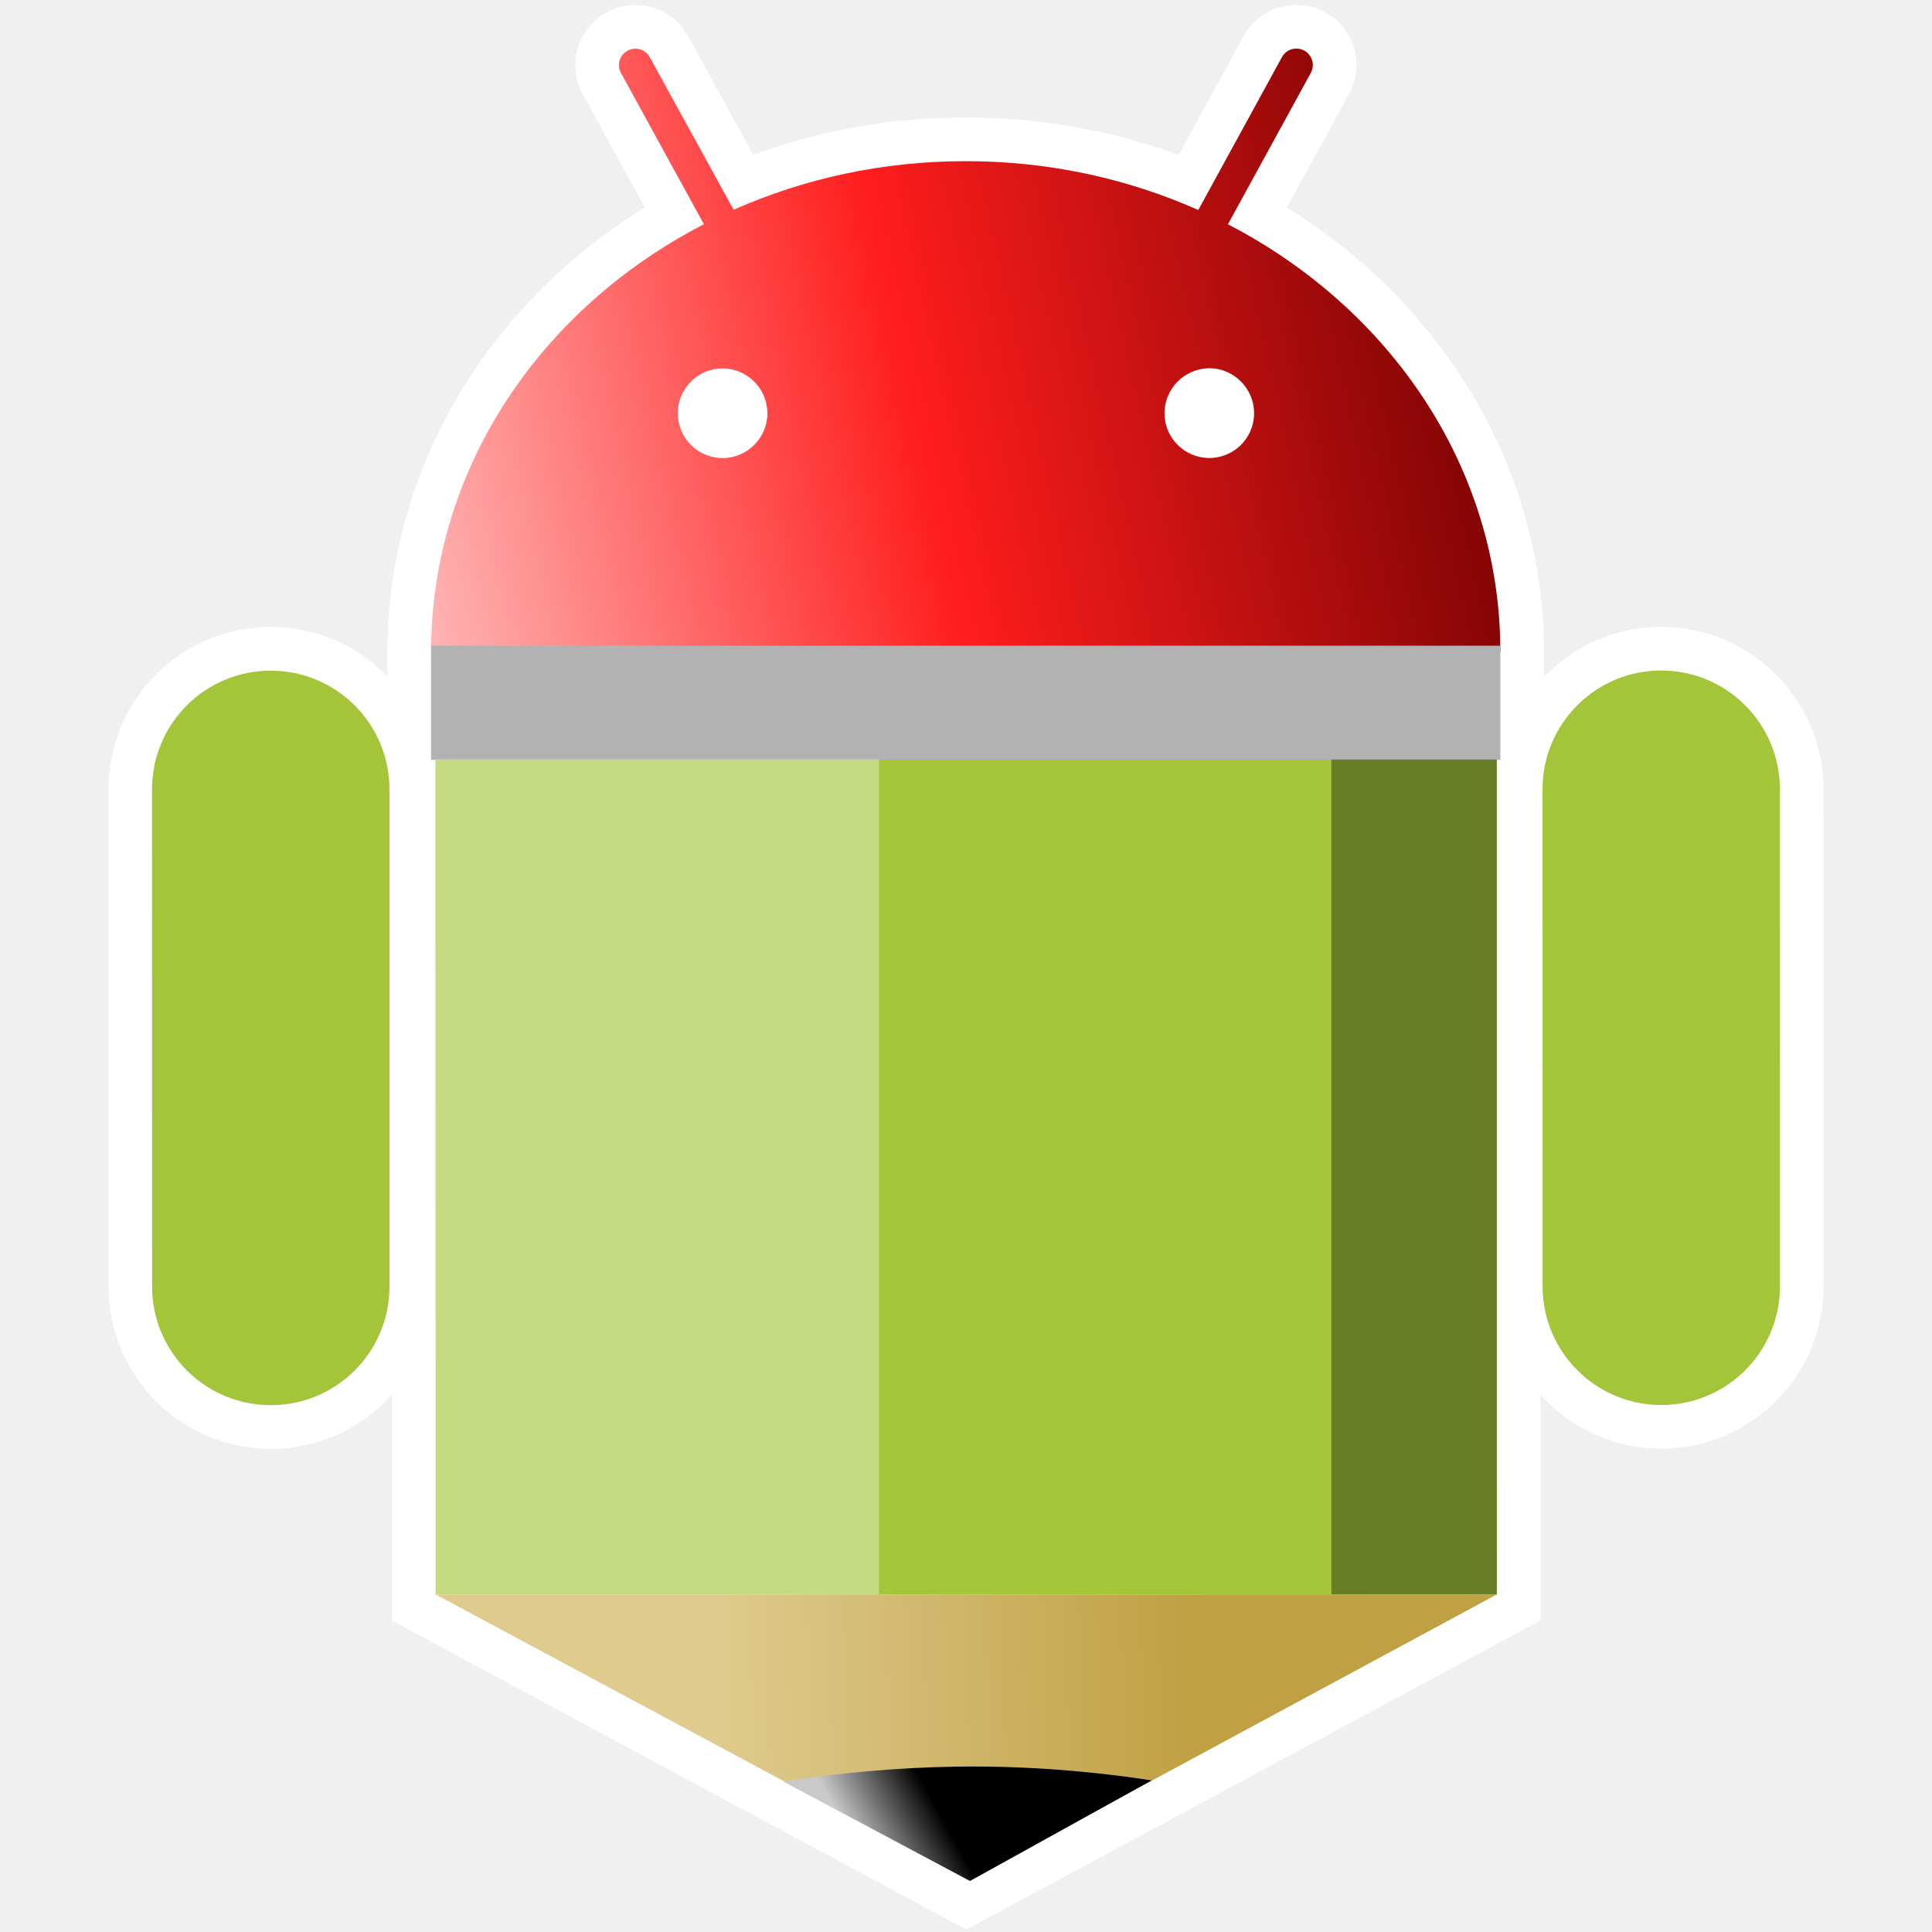
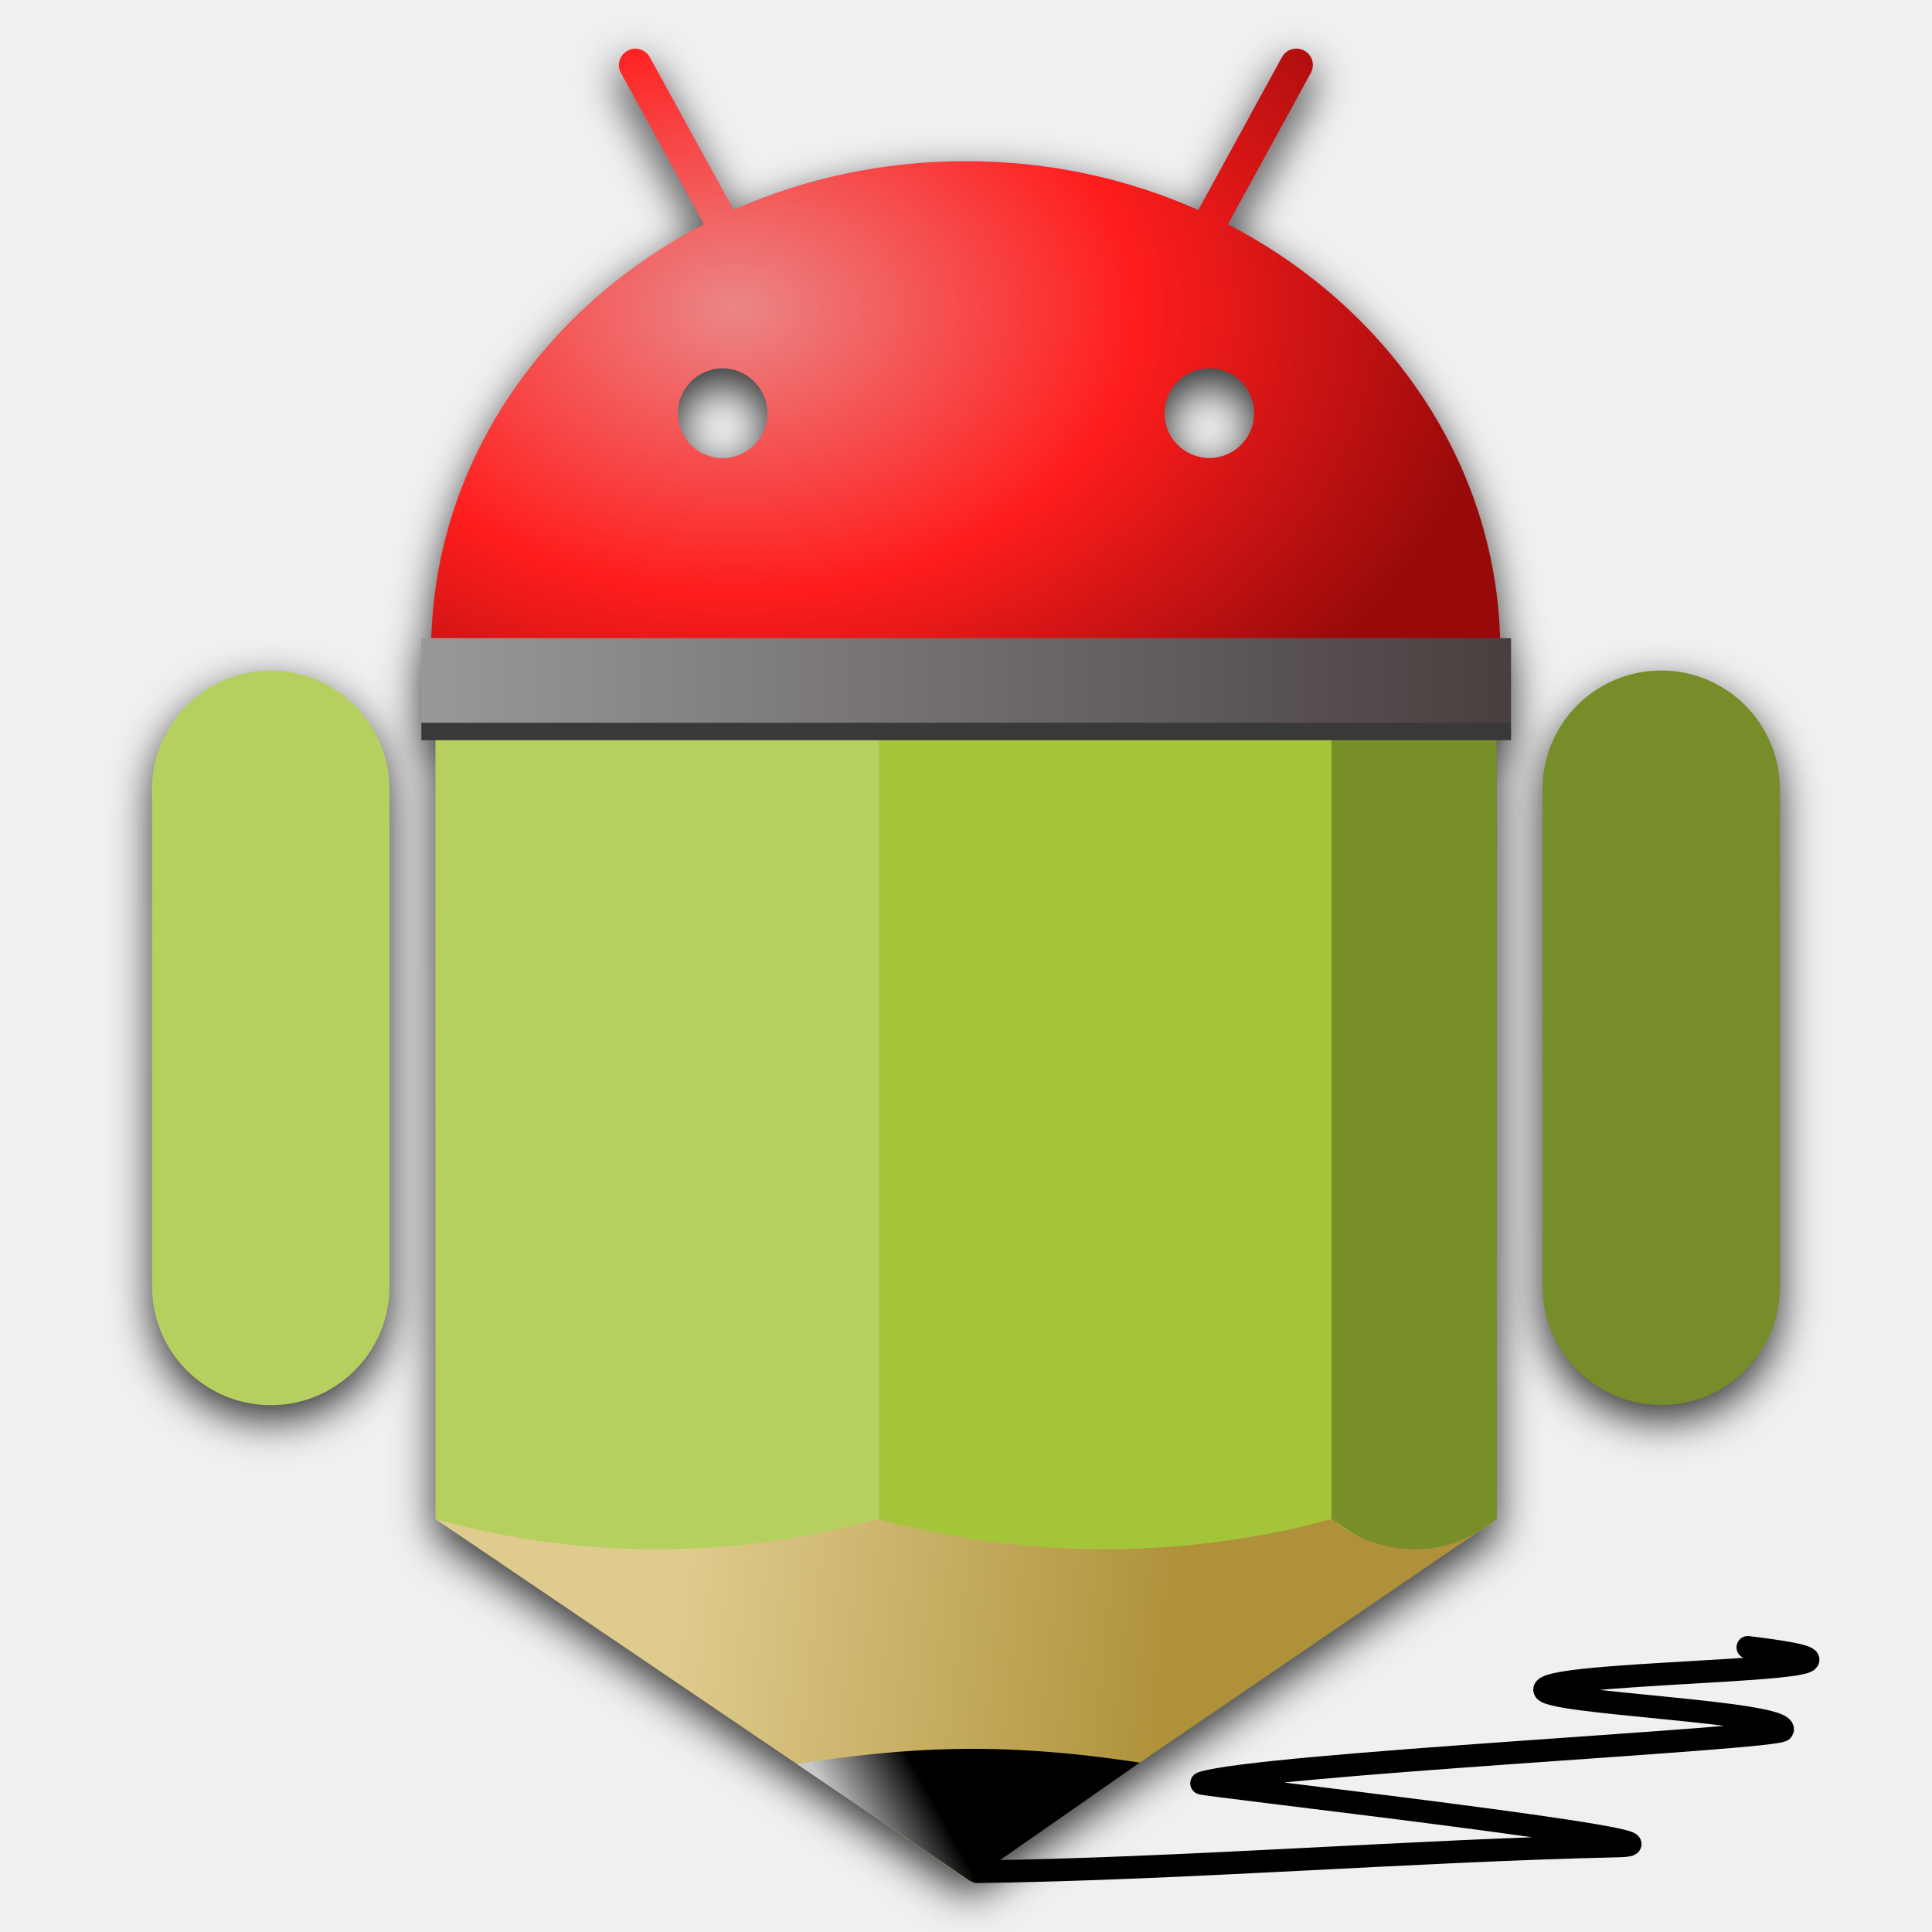
<svg xmlns="http://www.w3.org/2000/svg" xmlns:xlink="http://www.w3.org/1999/xlink" id="svg2" version="1.1" width="512" height="512" xml:space="preserve">
  <defs id="defs6">
+     <linearGradient id="linearGradient4069">
+       <stop id="stop4071" offset="0" style="stop-color:#655858;stop-opacity:1;" />
+       <stop id="stop4073" offset="1" style="stop-color:#210e0e;stop-opacity:1;" />
+     </linearGradient>
+     <linearGradient id="linearGradient3886">
+       <stop style="stop-color:#808080;stop-opacity:1;" offset="0" id="stop3888" />
+       <stop style="stop-color:#5e5a5a;stop-opacity:1;" offset="1" id="stop3890" />
+     </linearGradient>
+     <linearGradient id="linearGradient3878">
+       <stop style="stop-color:#999999;stop-opacity:1;" offset="0" id="stop3880" />
+       <stop style="stop-color:#483f3f;stop-opacity:1;" offset="1" id="stop3882" />
+     </linearGradient>
    <linearGradient id="linearGradient5150">
      <stop style="stop-color:#dfcb8e;stop-opacity:1;" offset="0" id="stop5152" />
-       <stop style="stop-color:#bfa043;stop-opacity:1;" offset="1" id="stop5154" />
+       <stop style="stop-color:#af9139;stop-opacity:1;" offset="1" id="stop5154" />
    </linearGradient>
    <clipPath clipPathUnits="userSpaceOnUse" id="clipPath16">
      <path d="m 0,595.28 841.89,0 L 841.89,0 0,0 0,595.28 z" id="path18" />
    </clipPath>
    <linearGradient id="linearGradient6377">
      <stop id="stop6379" offset="0" style="stop-color:#8ae234;stop-opacity:1;" />
      <stop id="stop6381" offset="1" style="stop-color:#73d216;stop-opacity:1;" />
    </linearGradient>
    <linearGradient id="linearGradient2966">
      <stop style="stop-color:#ffd1d1;stop-opacity:1;" offset="0" id="stop2968" />
      <stop id="stop3006" offset="0.5" style="stop-color:#ff1d1d;stop-opacity:1;" />
      <stop style="stop-color:#6f0000;stop-opacity:1;" offset="1" id="stop2970" />
    </linearGradient>
    <linearGradient id="linearGradient2974">
      <stop style="stop-color:#c1c1c1;stop-opacity:1;" offset="0" id="stop2976" />
      <stop style="stop-color:#acacac;stop-opacity:1;" offset="1" id="stop2978" />
    </linearGradient>
    <linearGradient id="linearGradient2994">
      <stop style="stop-color:#000000;stop-opacity:1;" offset="0" id="stop2996" />
      <stop style="stop-color:#c9c9c9;stop-opacity:1;" offset="1" id="stop2998" />
    </linearGradient>
    <linearGradient id="linearGradient2966-4">
      <stop style="stop-color:#ffd1d1;stop-opacity:1;" offset="0" id="stop2968-7" />
      <stop id="stop3006-7" offset="0.5" style="stop-color:#ff1d1d;stop-opacity:1;" />
      <stop style="stop-color:#6f0000;stop-opacity:1;" offset="1" id="stop2970-2" />
    </linearGradient>
    <linearGradient id="linearGradient2974-0">
      <stop style="stop-color:#c1c1c1;stop-opacity:1;" offset="0" id="stop2976-1" />
      <stop style="stop-color:#acacac;stop-opacity:1;" offset="1" id="stop2978-6" />
    </linearGradient>
    <linearGradient id="linearGradient2994-2">
      <stop style="stop-color:#000000;stop-opacity:1;" offset="0" id="stop2996-0" />
      <stop style="stop-color:#c9c9c9;stop-opacity:1;" offset="1" id="stop2998-4" />
    </linearGradient>
    <linearGradient gradientUnits="userSpaceOnUse" y2="24.535" x2="45.579" y1="24.535" x1="4.148" id="linearGradient3821" xlink:href="#linearGradient6377-2" />
    <radialGradient gradientUnits="userSpaceOnUse" gradientTransform="matrix(1,0,0,0.361345,0,22.29694)" r="5.259" fy="31.781" fx="39.907" cy="31.781" cx="39.907" id="radialGradient6423" xlink:href="#linearGradient6417" />
    <radialGradient gradientUnits="userSpaceOnUse" gradientTransform="matrix(10.88255,-6.454846e-8,0,11.39737,-433.5968,-381.3811)" r="20.219" fy="35.901" fx="43.875" cy="35.901" cx="43.875" id="radialGradient6413" xlink:href="#linearGradient6407" />
    <linearGradient gradientUnits="userSpaceOnUse" y2="67.031" x2="26.13" y1="14.087" x1="26.213" id="linearGradient5615" xlink:href="#linearGradient5609" />
    <linearGradient id="linearGradient2865">
      <stop id="stop2867" offset="0" style="stop-color:#000000;stop-opacity:1;" />
      <stop id="stop2869" offset="1" style="stop-color:#000000;stop-opacity:0;" />
    </linearGradient>
    <linearGradient id="linearGradient5609">
      <stop id="stop5611" offset="0" style="stop-color:white;stop-opacity:1;" />
      <stop id="stop5613" offset="1" style="stop-color:white;stop-opacity:0;" />
    </linearGradient>
    <linearGradient id="linearGradient6377-2">
      <stop id="stop6379-1" offset="0" style="stop-color:#8ae234;stop-opacity:1;" />
      <stop id="stop6381-4" offset="1" style="stop-color:#73d216;stop-opacity:1;" />
    </linearGradient>
    <linearGradient id="linearGradient6407">
      <stop id="stop6409" offset="0" style="stop-color:white;stop-opacity:1;" />
      <stop id="stop6411" offset="1" style="stop-color:white;stop-opacity:0;" />
    </linearGradient>
    <linearGradient id="linearGradient6417">
      <stop id="stop6419" offset="0" style="stop-color:black;stop-opacity:1;" />
      <stop id="stop6421" offset="1" style="stop-color:black;stop-opacity:0;" />
    </linearGradient>
    <radialGradient r="19.562" fy="40.438" fx="23.562" cy="40.438" cx="23.562" gradientTransform="matrix(1,0,0,0.348243,0,26.35543)" gradientUnits="userSpaceOnUse" id="radialGradient2552" xlink:href="#linearGradient2865" />
    <linearGradient y2="22.251" x2="50.988" y1="17.376" x1="48.906" gradientTransform="translate(-5.669292,0)" gradientUnits="userSpaceOnUse" id="linearGradient2554" xlink:href="#linearGradient2966-6" />
    <linearGradient id="linearGradient2966-6">
      <stop style="stop-color:#ffd1d1;stop-opacity:1;" offset="0" id="stop2968-72" />
      <stop id="stop3006-4" offset="0.5" style="stop-color:#ff1d1d;stop-opacity:1;" />
      <stop style="stop-color:#6f0000;stop-opacity:1;" offset="1" id="stop2970-3" />
    </linearGradient>
    <linearGradient y2="22.625" x2="47.688" y1="19.812" x1="46" gradientTransform="translate(-5.669292,0)" gradientUnits="userSpaceOnUse" id="linearGradient2556" xlink:href="#linearGradient2974-8" />
    <linearGradient id="linearGradient2974-8">
      <stop style="stop-color:#c1c1c1;stop-opacity:1;" offset="0" id="stop2976-8" />
      <stop style="stop-color:#acacac;stop-opacity:1;" offset="1" id="stop2978-0" />
    </linearGradient>
    <radialGradient r="3.241" fy="27.641" fx="29.053" cy="27.641" cx="29.053" gradientTransform="matrix(2.923565,0,0,2.029717,-61.55532,-27.88417)" gradientUnits="userSpaceOnUse" id="radialGradient2558" xlink:href="#linearGradient2984" />
    <linearGradient id="linearGradient2984">
      <stop style="stop-color:#e7e2b8;stop-opacity:1;" offset="0" id="stop2986" />
      <stop style="stop-color:#e7e2b8;stop-opacity:0;" offset="1" id="stop2988" />
    </linearGradient>
    <linearGradient y2="30.703" x2="25.515" y1="31.047" x1="25.719" gradientTransform="translate(-5.825542,0.125)" gradientUnits="userSpaceOnUse" id="linearGradient2560" xlink:href="#linearGradient2994-6" />
    <linearGradient id="linearGradient2994-6">
      <stop style="stop-color:#000000;stop-opacity:1;" offset="0" id="stop2996-6" />
      <stop style="stop-color:#c9c9c9;stop-opacity:1;" offset="1" id="stop2998-7" />
    </linearGradient>
    <linearGradient id="linearGradient2966-6-8">
-       <stop style="stop-color:#ffd1d1;stop-opacity:1;" offset="0" id="stop2968-72-9" />
-       <stop id="stop3006-4-8" offset="0.5" style="stop-color:#ff1d1d;stop-opacity:1;" />
-       <stop style="stop-color:#6f0000;stop-opacity:1;" offset="1" id="stop2970-3-7" />
+       <stop style="stop-color:#eb8686;stop-opacity:1;" offset="0" id="stop2968-72-9" />
+       <stop id="stop3006-4-8" offset="0.523" style="stop-color:#ff1d1d;stop-opacity:1;" />
+       <stop style="stop-color:#980a0a;stop-opacity:1;" offset="1" id="stop2970-3-7" />
    </linearGradient>
    <linearGradient id="linearGradient2974-8-2">
      <stop style="stop-color:#c1c1c1;stop-opacity:1;" offset="0" id="stop2976-8-7" />
      <stop style="stop-color:#acacac;stop-opacity:1;" offset="1" id="stop2978-0-0" />
    </linearGradient>
    <linearGradient id="linearGradient2994-6-4">
      <stop style="stop-color:#000000;stop-opacity:1;" offset="0" id="stop2996-6-2" />
      <stop style="stop-color:#c9c9c9;stop-opacity:1;" offset="1" id="stop2998-7-2" />
    </linearGradient>
    <clipPath id="clipPath3994" clipPathUnits="userSpaceOnUse">
      <path id="path3996" d="m 0,595.28 841.89,0 L 841.89,0 0,0 0,595.28 z" />
    </clipPath>
    <radialGradient r="3.241" fy="27.641" fx="29.053" cy="27.641" cx="29.053" gradientTransform="matrix(2.923565,0,0,2.029717,-61.55532,-27.88417)" gradientUnits="userSpaceOnUse" id="radialGradient2558-83-4" xlink:href="#linearGradient2984-9-7" />
    <linearGradient id="linearGradient2984-9-7">
      <stop style="stop-color:#e7e2b8;stop-opacity:1;" offset="0" id="stop2986-8-3" />
      <stop style="stop-color:#e7e2b8;stop-opacity:0;" offset="1" id="stop2988-3-7" />
    </linearGradient>
    <linearGradient y2="30.703" x2="25.515" y1="31.047" x1="25.719" gradientTransform="matrix(22.76292,-7.397317,47.99197,3.508598,-1965.541,126.6411)" gradientUnits="userSpaceOnUse" id="linearGradient2560-0-4" xlink:href="#linearGradient2994-6-4-6" />
    <linearGradient id="linearGradient2994-6-4-6">
      <stop style="stop-color:#000000;stop-opacity:1;" offset="0" id="stop2996-6-2-8" />
      <stop style="stop-color:#c9c9c9;stop-opacity:1;" offset="1" id="stop2998-7-2-2" />
    </linearGradient>
    <linearGradient xlink:href="#linearGradient2994-6-4-6" id="linearGradient5053" gradientUnits="userSpaceOnUse" gradientTransform="matrix(18.21034,6.423473,38.39357,-3.046697,-995.6926,93.43928)" x1="25.719" y1="31.047" x2="25.515" y2="30.703" />
-     <linearGradient xlink:href="#linearGradient2966-6-8" id="linearGradient5197" gradientUnits="userSpaceOnUse" x1="552.131" y1="372.928" x2="786.372" y2="424.652" />
-     <linearGradient xlink:href="#linearGradient5150" id="linearGradient5199" gradientUnits="userSpaceOnUse" x1="624.947" y1="182.125" x2="717.297" y2="185.519" />
-     <linearGradient xlink:href="#linearGradient2994-6-4-6" id="linearGradient5201" gradientUnits="userSpaceOnUse" gradientTransform="matrix(21.00517,7.409317,44.28603,-3.51429,-1247.131,74.30676)" x1="25.719" y1="31.047" x2="25.515" y2="30.703" />
+     <linearGradient xlink:href="#linearGradient2994-6-4-6" id="linearGradient3105" gradientUnits="userSpaceOnUse" gradientTransform="matrix(23.24914,8.200849,49.01708,-3.889719,-1920.81,-64.25837)" x1="25.719" y1="31.047" x2="25.515" y2="30.703" />
+     <linearGradient xlink:href="#linearGradient5150" id="linearGradient3108" gradientUnits="userSpaceOnUse" x1="619.164" y1="197.304" x2="713.683" y2="186.965" gradientTransform="matrix(1.106829,0,0,1.106829,-540.4488,-146.5033)" />
+     <radialGradient xlink:href="#linearGradient2966-6-8" id="radialGradient3876" cx="155.94" cy="350.957" fx="155.94" fy="350.957" r="113.345" gradientTransform="matrix(1.788178,0,0,-1.267933,-83.92347,526.7922)" gradientUnits="userSpaceOnUse" />
+     <linearGradient xlink:href="#linearGradient3878" id="linearGradient3884" x1="89.332" y1="-260.602" x2="320.351" y2="-260.602" gradientUnits="userSpaceOnUse" gradientTransform="matrix(1,0,0,0.7493033,0,-69.96648)" />
+     <linearGradient xlink:href="#linearGradient3886" id="linearGradient3892" x1="88.238" y1="-255.602" x2="321.583" y2="-255.602" gradientUnits="userSpaceOnUse" />
+     <linearGradient xlink:href="#linearGradient3886" id="linearGradient3894" x1="88.091" y1="-266.202" x2="321.633" y2="-266.202" gradientUnits="userSpaceOnUse" gradientTransform="matrix(1,0,0,2.128716,0,305.3924)" />
+     <filter id="filter4032">
+       <feGaussianBlur stdDeviation="3.728" id="feGaussianBlur4034" />
+     </filter>
+     <filter id="filter3939">
+       <feGaussianBlur stdDeviation="4.473" id="feGaussianBlur3941" />
+     </filter>
  </defs>
  <g id="g10" transform="matrix(1.25,0,0,-1.25,0,512)">
-     <g id="g5158" transform="matrix(1.106829,0,0,1.106829,-540.4488,-146.5033)">
-       <g transform="translate(635.2535,116.3879)" id="g4014">
-         <path id="path4016" style="fill:#ffffff;fill-opacity:1;fill-rule:nonzero;stroke:none" d="m -71.89,75.627 -0.03,177.647 -0.002,8.367 8.361,-0.002 203.275,0.032 8.364,0.006 0.001,-8.361 L 148.1,75.65 38.105,16.438 z" />
-       </g>
-       <g transform="translate(540.1593,224.9123)" id="g3998">
-         <path id="path4000" style="fill:#ffffff;fill-opacity:1;fill-rule:nonzero;stroke:none" d="m 0,0 c -17.157,-0.01 -31.095,13.946 -31.097,31.101 l -0.008,95.217 c -0.006,17.137 13.929,31.09 31.063,31.093 8.332,0.007 16.13,-3.225 22.011,-9.096 5.881,-5.874 9.114,-13.686 9.12,-21.988 L 31.081,31.102 C 31.102,22.811 27.878,14.998 22.002,9.133 16.138,3.242 8.317,0.003 0,0" />
-       </g>
-       <g transform="translate(540.1349,373.9665)" id="g4002">
-         <path id="path4004" style="fill:#ffffff;fill-opacity:1;fill-rule:nonzero;stroke:none" d="m 0,0 c -12.556,0.006 -22.732,-10.19 -22.735,-22.735 l 0.017,-95.214 c 0.003,-12.588 10.197,-22.747 22.738,-22.759 12.566,0.015 22.744,10.178 22.731,22.758 l 0.002,95.227 C 22.748,-10.181 12.558,0.009 0,0" />
-       </g>
-       <g transform="translate(784.0362,369.252)" id="g4006">
-         <path id="path4008" style="fill:#ffffff;fill-opacity:1;fill-rule:nonzero;stroke:none" d="m 0,0 -8.359,0.003 -204.813,-0.027 -8.362,-0.003 -0.003,8.361 c -0.019,34.321 18.68,66.242 49.304,85.102 l -11.906,21.733 c -1.458,2.548 -1.822,5.772 -0.975,8.723 0.861,2.949 2.894,5.482 5.621,6.933 1.576,0.894 3.501,1.391 5.449,1.388 4.216,-0.001 8.083,-2.289 10.117,-5.989 l 12.462,-22.701 c 12.897,4.732 26.511,7.144 40.576,7.139 14.268,0.006 27.951,-2.409 40.902,-7.159 l 12.442,22.74 c 2.003,3.691 5.895,5.99 10.106,5.986 1.896,0.002 3.786,-0.461 5.455,-1.359 2.799,-1.536 4.751,-3.984 5.61,-6.954 0.855,-2.952 0.512,-6.07 -0.988,-8.774 l -11.9,-21.723 C -18.684,74.521 -0.008,42.623 -0.011,8.362 L 0,0 z" />
-       </g>
-       <g transform="translate(719.9288,414.7027)" id="g4010">
-         <path id="path4012" style="fill:#ffffff;fill-opacity:1;fill-rule:nonzero;stroke:none" d="m 0,0 c -4.734,-0.005 -8.597,3.828 -8.588,8.585 0,4.707 3.848,8.588 8.592,8.604 C 4.713,17.176 8.576,13.294 8.572,8.58 8.575,3.84 4.733,-0.001 0,0 m -93.257,-0.017 c -4.717,0.011 -8.559,3.845 -8.56,8.581 0.002,4.718 3.842,8.596 8.567,8.596 4.749,0.004 8.59,-3.878 8.596,-8.594 0.002,-4.733 -3.847,-8.58 -8.603,-8.583 M 3.561,44.765 19.43,73.746 c 0.846,1.514 0.293,3.454 -1.238,4.293 -1.552,0.836 -3.467,0.265 -4.285,-1.257 L -2.128,47.511 c -13.486,5.985 -28.585,9.356 -44.547,9.34 -15.929,0.013 -31.001,-3.34 -44.448,-9.309 l -16.046,29.207 c -0.828,1.54 -2.762,2.103 -4.271,1.255 -1.543,-0.823 -2.107,-2.759 -1.252,-4.27 L -96.814,44.778 C -128.01,28.686 -149.085,-1.949 -149.069,-37.121 L 55.741,-37.1 C 55.747,-1.933 34.709,28.638 3.561,44.765" />
-       </g>
-       <path id="path4119" d="m 723.489,459.468 15.87,28.981 c 0.846,1.514 0.291,3.443 -1.245,4.298 -1.547,0.82 -3.46,0.263 -4.278,-1.262 l -16.029,-29.283 c -13.491,6.001 -28.582,9.37 -44.553,9.352 -15.929,0.013 -31.016,-3.341 -44.448,-9.309 l -16.046,29.207 c -0.836,1.541 -2.755,2.098 -4.27,1.259 -1.545,-0.831 -2.109,-2.763 -1.253,-4.274 l 15.877,-28.959 c -31.195,-16.089 -52.271,-46.724 -52.255,-81.896 l 204.811,0.021 c 0.006,35.167 -21.032,65.738 -52.181,81.865" style="fill:url(#linearGradient5197);fill-opacity:1;fill-rule:nonzero;stroke:none" />
-       <g transform="translate(806.503,224.9503)" id="g4022">
-         <path id="path4024" style="fill:#ffffff;fill-opacity:1;fill-rule:nonzero;stroke:none" d="m 0,0 c -17.148,-0.002 -31.098,13.933 -31.093,31.087 l -0.023,95.217 c 0.004,17.152 13.931,31.102 31.072,31.103 17.162,0.002 31.118,-13.945 31.115,-31.093 L 31.08,31.103 C 31.084,13.962 17.147,-0.003 0,0" />
-       </g>
-       <g transform="translate(806.4767,373.9971)" id="g4026">
-         <path id="path4028" style="fill:#ffffff;fill-opacity:1;fill-rule:nonzero;stroke:none" d="m 0,0 c -12.555,0.01 -22.731,-10.186 -22.729,-22.743 l 0.009,-95.213 c 0.006,-12.572 10.177,-22.743 22.743,-22.735 12.555,0.002 22.719,10.165 22.73,22.743 l -0.025,95.211 C 22.726,-10.177 12.557,0.003 0,0" />
-       </g>
-       <path id="path4127" d="m 829.213,351.266 c -0.002,12.557 -10.18,22.734 -22.736,22.731 -12.555,0.01 -22.732,-10.185 -22.729,-22.743 l 0.016,-95.215 c -10e-4,-12.57 10.172,-22.729 22.736,-22.733 12.555,0.002 22.727,10.163 22.73,22.743 l -0.017,95.217 z" style="fill:#a4c439;fill-opacity:1;fill-rule:nonzero;stroke:none" />
-       <path id="path4125" d="m 571.696,369.674 0.035,-172.686 203.267,0.032 -0.025,172.688 z" style="fill:#a4c439;fill-opacity:1;fill-rule:nonzero;stroke:none" />
-       <path id="path4123" d="m 719.929,414.703 c -4.735,-0.005 -8.589,3.834 -8.588,8.585 0.016,4.705 3.848,8.588 8.592,8.604 4.709,-0.013 8.572,-3.895 8.568,-8.609 0.011,-4.741 -3.839,-8.581 -8.572,-8.58" style="fill:#ffffff;fill-opacity:1;fill-rule:nonzero;stroke:none" />
-       <path id="path4121" d="m 626.671,414.686 c -4.716,0.011 -8.558,3.845 -8.559,8.581 0.002,4.718 3.835,8.597 8.567,8.596 4.749,0.004 8.59,-3.878 8.596,-8.594 0.002,-4.732 -3.848,-8.58 -8.604,-8.583" style="fill:#ffffff;fill-opacity:1;fill-rule:nonzero;stroke:none" />
-       <path id="path4032" d="m 540.135,373.967 c -12.556,0.006 -22.732,-10.191 -22.735,-22.736 l 0.017,-95.213 c 0.003,-12.588 10.183,-22.745 22.74,-22.743 12.564,-0.001 22.742,10.162 22.729,22.742 l 0.002,95.227 c -0.005,12.542 -10.196,22.731 -22.753,22.723" style="fill:#a4c439;fill-opacity:1;fill-rule:nonzero;stroke:none" />
-       <rect transform="scale(1,-1)" y="-378.748" x="570.859" height="21.871" width="204.814" id="rect4924" style="fill:#b2b2b2;fill-opacity:1;fill-rule:nonzero;stroke:none" />
-       <rect transform="matrix(0.8,0,0,-0.8,0,595.28)" y="297.916" x="929.138" height="199.907" width="39.609" id="rect4947" style="fill:#000000;fill-opacity:0.365;fill-rule:nonzero;stroke:none" />
-       <rect transform="scale(1,-1)" y="-356.985" x="571.696" height="159.998" width="84.959" id="rect4949" style="fill:#ffffff;fill-opacity:0.365;fill-rule:nonzero;stroke:none" />
-       <path style="color:#000000;fill:url(#linearGradient5199);fill-opacity:1;fill-rule:evenodd;stroke:none;stroke-width:1;marker:none;visibility:visible;display:inline;overflow:visible" d="m 673.681,142.335 -101.909,54.657 203.225,0.033 z" id="path5000" />
-       <path style="color:#000000;fill:url(#linearGradient5201);fill-opacity:1;fill-rule:evenodd;stroke:none;stroke-width:1;marker:none;visibility:visible;display:inline;overflow:visible" d="m 638.343,161.179 35.747,-19.041 34.791,19.264 c -27.236,4.147 -49.692,2.945 -70.539,-0.223 z" id="path5002" />
+     <path style="fill:none;stroke:#000000;stroke-width:4.8;stroke-linecap:round;stroke-linejoin:round;stroke-miterlimit:4;stroke-opacity:1;stroke-dasharray:none;stroke-dashoffset:0" d="m 207.197,12.776 c 44.03,0.587 92.17,4.476 135.551,5.455 21.941,0.495 -88.948,13.009 -88.04,13.32 11.636,3.984 122.688,9.439 123.217,11.262 1.166,4.016 -51.326,5.641 -50.456,8.635 1.246,4.292 87.717,3.529 43.086,8.901" id="path3959" />
+     <g id="g3889" style="opacity:0.806;fill:#000000;filter:url(#filter3939)" transform="translate(0,-3.2)">
+       <path id="path3891" transform="matrix(0.8,0,0,-0.8,0,409.6)" d="m 343.125,12.906 c -1.397,0.134 -2.699,0.931 -3.406,2.25 l -22.156,40.5 c -18.665,-8.303 -39.56,-12.962 -61.656,-12.938 -22.038,-0.018 -42.916,4.618 -61.5,12.875 L 172.219,15.188 c -1.157,-2.132 -3.81,-2.911 -5.906,-1.75 -2.138,1.15 -2.934,3.816 -1.75,5.906 L 186.531,59.438 C 143.372,81.697 114.228,124.057 114.25,172.719 l 283.344,-0.031 c 0.009,-48.655 -29.092,-90.938 -72.188,-113.25 L 347.375,19.344 c 1.17,-2.095 0.406,-4.755 -1.719,-5.938 -0.803,-0.425 -1.693,-0.581 -2.531,-0.5 z M 320.5,97.594 c 6.515,0.018 11.849,5.384 11.844,11.906 0.015,6.559 -5.295,11.876 -11.844,11.875 -6.551,0.007 -11.908,-5.302 -11.906,-11.875 0.022,-6.51 5.343,-11.884 11.906,-11.906 z M 191.469,97.625 c 6.57,-0.005 11.898,5.381 11.906,11.906 0.002,6.547 -5.326,11.871 -11.906,11.875 -6.525,-0.015 -11.842,-5.323 -11.844,-11.875 0.002,-6.528 5.297,-11.908 11.844,-11.906 z" style="fill:#000000;fill-opacity:1;fill-rule:nonzero;stroke:none" />
+       <path style="fill:#000000;fill-opacity:1;fill-rule:nonzero;stroke:none" d="m 57.388,267.414 c -13.897,0.007 -25.16,-11.28 -25.164,-25.165 l 0.019,-105.385 c 0.003,-13.933 11.271,-25.175 25.169,-25.173 13.906,-0.001 25.172,11.248 25.157,25.172 l 0.002,105.4 c -0.005,13.882 -11.285,25.159 -25.184,25.15" id="path3893" />
+       <path style="fill:#000000;fill-opacity:1;fill-rule:nonzero;stroke:none" d="m 377.348,242.288 c -0.002,13.898 -11.268,25.163 -25.165,25.159 -13.896,0.011 -25.16,-11.273 -25.157,-25.173 l 0.018,-105.387 c -0.001,-13.913 11.259,-25.157 25.165,-25.162 13.896,0.002 25.155,11.249 25.158,25.173 l -0.019,105.389 z" id="path3895" />
+       <path style="fill:#000000;fill-opacity:1;fill-rule:nonzero;stroke:none" d="M 92.321,262.666 92.36,87.528 204.851,12.344 317.342,87.561 317.314,262.7 z" id="path3897" />
+       <rect style="fill:#000000;fill-opacity:1;fill-rule:nonzero;stroke:none" id="rect3899" width="231.019" height="18.138" x="89.332" y="-274.306" transform="scale(1,-1)" />
+       <path id="path3901" d="m 282.269,-256.168 35.072,0 0,168.604 c 0,0 -11.691,8.4 -17.536,8.4 -5.845,0 -17.536,-8.4 -17.536,-8.4 z" style="fill:#000000;fill-opacity:0.277;fill-rule:nonzero;stroke:none" transform="scale(1,-1)" />
+       <path id="path3903" d="m 92.321,-256.168 94.035,0 0,168.639 c 0,0 -31.345,8.8 -47.017,8.8 -15.672,0 -47.017,-8.8 -47.017,-8.8 z" style="fill:#000000;fill-opacity:0.196;fill-rule:nonzero;stroke:none" transform="scale(1,-1)" />
+       <path id="path3905" d="M 205.201,11.038 92.36,87.528 c 14.713,-4.101 29.967,-6.257 45.24,-6.393 16.327,-0.146 32.673,2.018 48.4,6.407 16.142,-4.365 32.879,-6.522 49.6,-6.393 15.788,0.122 31.56,2.281 46.8,6.407 4.967,-4.206 11.493,-6.526 18,-6.398 6.155,0.121 12.245,2.423 16.942,6.402 L 205.201,11.038" style="color:#000000;fill:#000000;fill-opacity:1;fill-rule:evenodd;stroke:none;stroke-width:1;marker:none;visibility:visible;display:inline;overflow:visible" />
+       <path id="path3907" d="m 168.926,35.627 36.728,-24.808 35.991,25.088 c -30.145,4.59 -49.646,3.226 -72.72,-0.28 z" style="color:#000000;fill:#000000;fill-opacity:1;fill-rule:evenodd;stroke:none;stroke-width:1;marker:none;visibility:visible;display:inline;overflow:visible" />
+       <rect y="252.67" x="89.332" height="3.697" width="231.019" id="rect3909" style="fill:#000000;fill-opacity:1;fill-rule:nonzero;stroke:none" />
+     </g>
+     <g id="g3947">
+       <path style="fill:url(#radialGradient3876);fill-opacity:1;fill-rule:nonzero;stroke:none" d="M 343.125 12.906 C 341.728 13.04 340.426 13.838 339.719 15.156 L 317.562 55.656 C 298.897 47.354 278.003 42.694 255.906 42.719 C 233.868 42.701 212.99 47.337 194.406 55.594 L 172.219 15.188 C 171.062 13.055 168.409 12.277 166.312 13.438 C 164.175 14.587 163.378 17.253 164.562 19.344 L 186.531 59.438 C 143.372 81.697 114.228 124.057 114.25 172.719 L 397.594 172.688 C 397.603 124.033 368.502 81.75 325.406 59.438 L 347.375 19.344 C 348.545 17.249 347.781 14.589 345.656 13.406 C 344.854 12.981 343.963 12.826 343.125 12.906 z M 320.5 97.594 C 327.015 97.612 332.349 102.978 332.344 109.5 C 332.359 116.059 327.048 121.376 320.5 121.375 C 313.949 121.382 308.592 116.073 308.594 109.5 C 308.616 102.99 313.937 97.616 320.5 97.594 z M 191.469 97.625 C 198.039 97.62 203.367 103.006 203.375 109.531 C 203.377 116.078 198.049 121.402 191.469 121.406 C 184.944 121.391 179.626 116.084 179.625 109.531 C 179.627 103.004 184.922 97.624 191.469 97.625 z " transform="matrix(0.8,0,0,-0.8,0,409.6)" id="path4119" />
+       <path id="path4032" d="m 57.388,267.414 c -13.897,0.007 -25.16,-11.28 -25.164,-25.165 l 0.019,-105.385 c 0.003,-13.933 11.271,-25.175 25.169,-25.173 13.906,-0.001 25.172,11.248 25.157,25.172 l 0.002,105.4 c -0.005,13.882 -11.285,25.159 -25.184,25.15" style="fill:#b6d060;fill-opacity:1;fill-rule:nonzero;stroke:none" />
+       <path id="path4127" d="m 377.348,242.288 c -0.002,13.898 -11.268,25.163 -25.165,25.159 -13.896,0.011 -25.16,-11.273 -25.157,-25.173 l 0.018,-105.387 c -0.001,-13.913 11.259,-25.157 25.165,-25.162 13.896,0.002 25.155,11.249 25.158,25.173 l -0.019,105.389 z" style="fill:#768d29;fill-opacity:1;fill-rule:nonzero;stroke:none" />
+       <path id="path4125" d="M 92.321,262.666 92.36,87.528 204.851,12.344 317.342,87.561 317.314,262.7 z" style="fill:#a4c439;fill-opacity:1;fill-rule:nonzero;stroke:none" />
+       <rect transform="scale(1,-1)" y="-274.306" x="89.332" height="18.138" width="231.019" id="rect4924" style="fill:url(#linearGradient3884);fill-opacity:1;fill-rule:nonzero;stroke:none" />
+       <path transform="scale(1,-1)" style="fill:#000000;fill-opacity:0.277;fill-rule:nonzero;stroke:none" d="m 282.269,-256.168 35.072,0 0,168.604 c 0,0 -11.691,8.4 -17.536,8.4 -5.845,0 -17.536,-8.4 -17.536,-8.4 z" id="rect4947" />
+       <path transform="scale(1,-1)" style="fill:#ffffff;fill-opacity:0.196;fill-rule:nonzero;stroke:none" d="m 92.321,-256.168 94.035,0 0,168.639 c 0,0 -31.345,8.8 -47.017,8.8 -15.672,0 -47.017,-8.8 -47.017,-8.8 z" id="rect4949" />
+       <path style="color:#000000;fill:url(#linearGradient3108);fill-opacity:1;fill-rule:evenodd;stroke:none;stroke-width:1;marker:none;visibility:visible;display:inline;overflow:visible" d="M 205.201,11.038 92.36,87.528 c 14.713,-4.101 29.967,-6.257 45.24,-6.393 16.327,-0.146 32.673,2.018 48.4,6.407 16.142,-4.365 32.879,-6.522 49.6,-6.393 15.788,0.122 31.56,2.281 46.8,6.407 4.967,-4.206 11.493,-6.526 18,-6.398 6.155,0.121 12.245,2.423 16.942,6.402 L 205.201,11.038" id="path5000" />
+       <path style="color:#000000;fill:url(#linearGradient3105);fill-opacity:1;fill-rule:evenodd;stroke:none;stroke-width:1;marker:none;visibility:visible;display:inline;overflow:visible" d="m 168.926,35.627 36.728,-24.808 35.991,25.088 c -30.145,4.59 -49.646,3.226 -72.72,-0.28 z" id="path5002" />
+       <rect style="fill:#393939;fill-opacity:1;fill-rule:nonzero;stroke:none" id="rect4065" width="231.019" height="3.697" x="89.332" y="252.67" />
    </g>
  </g>
</svg>
